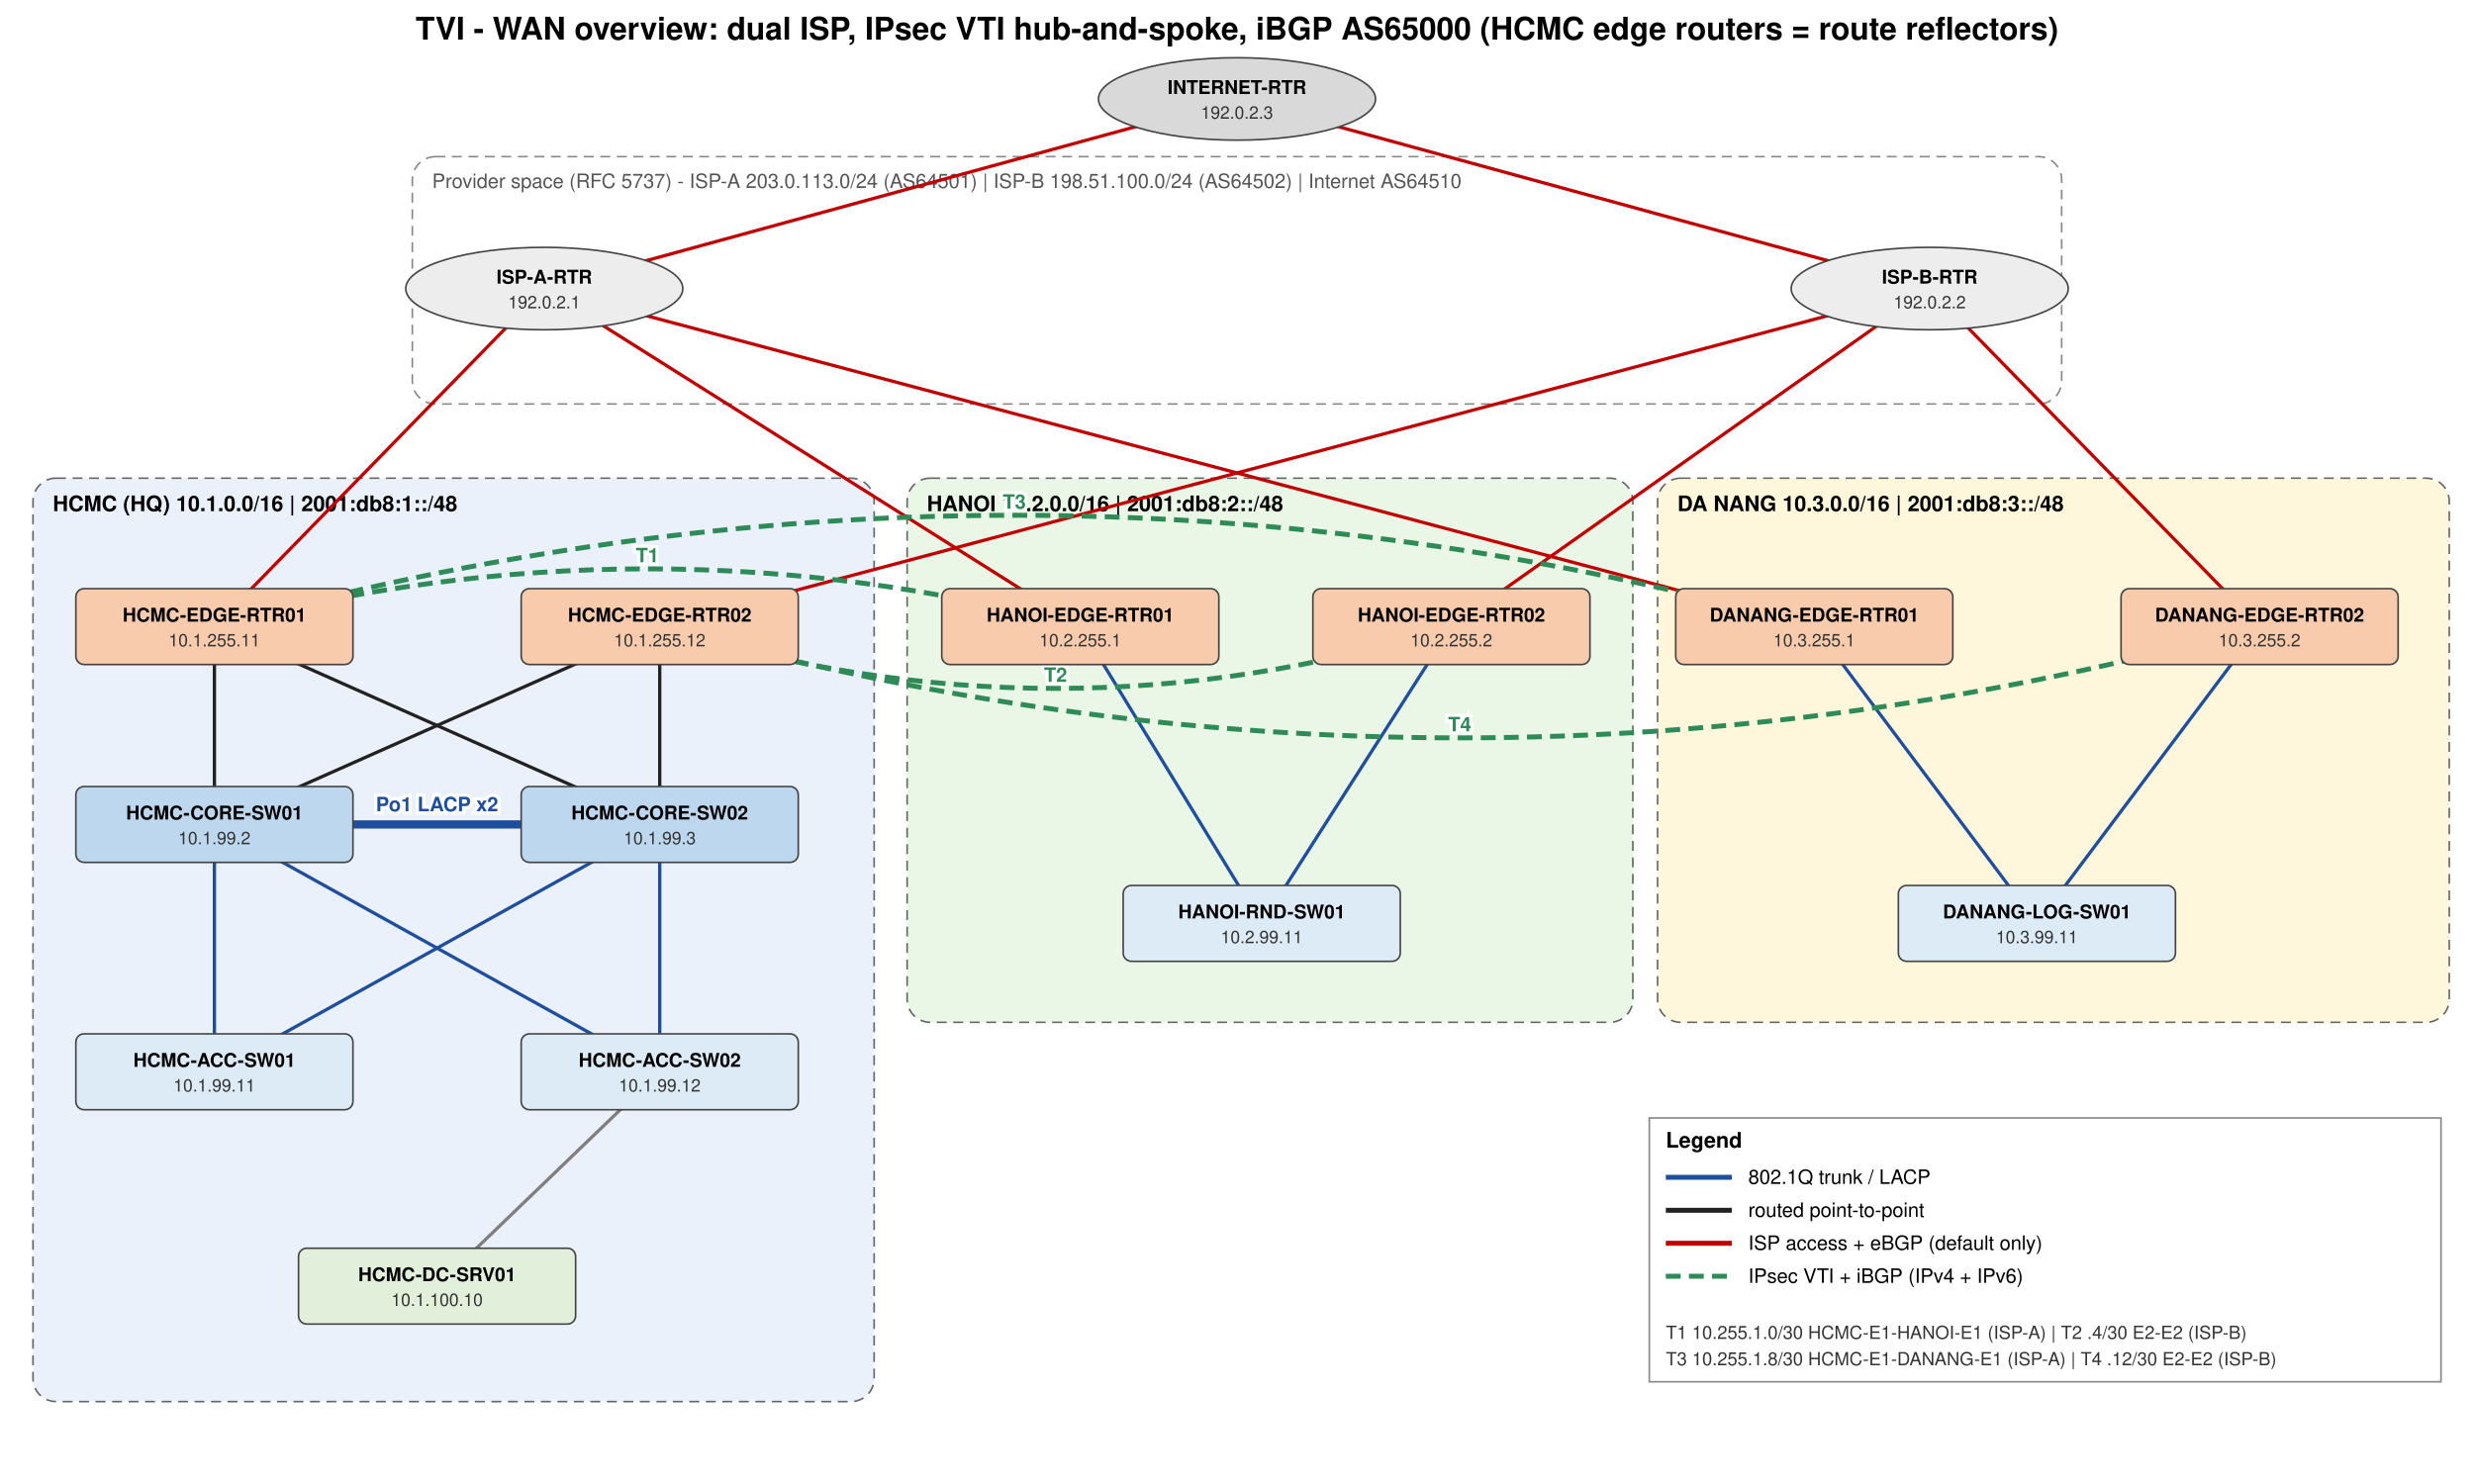
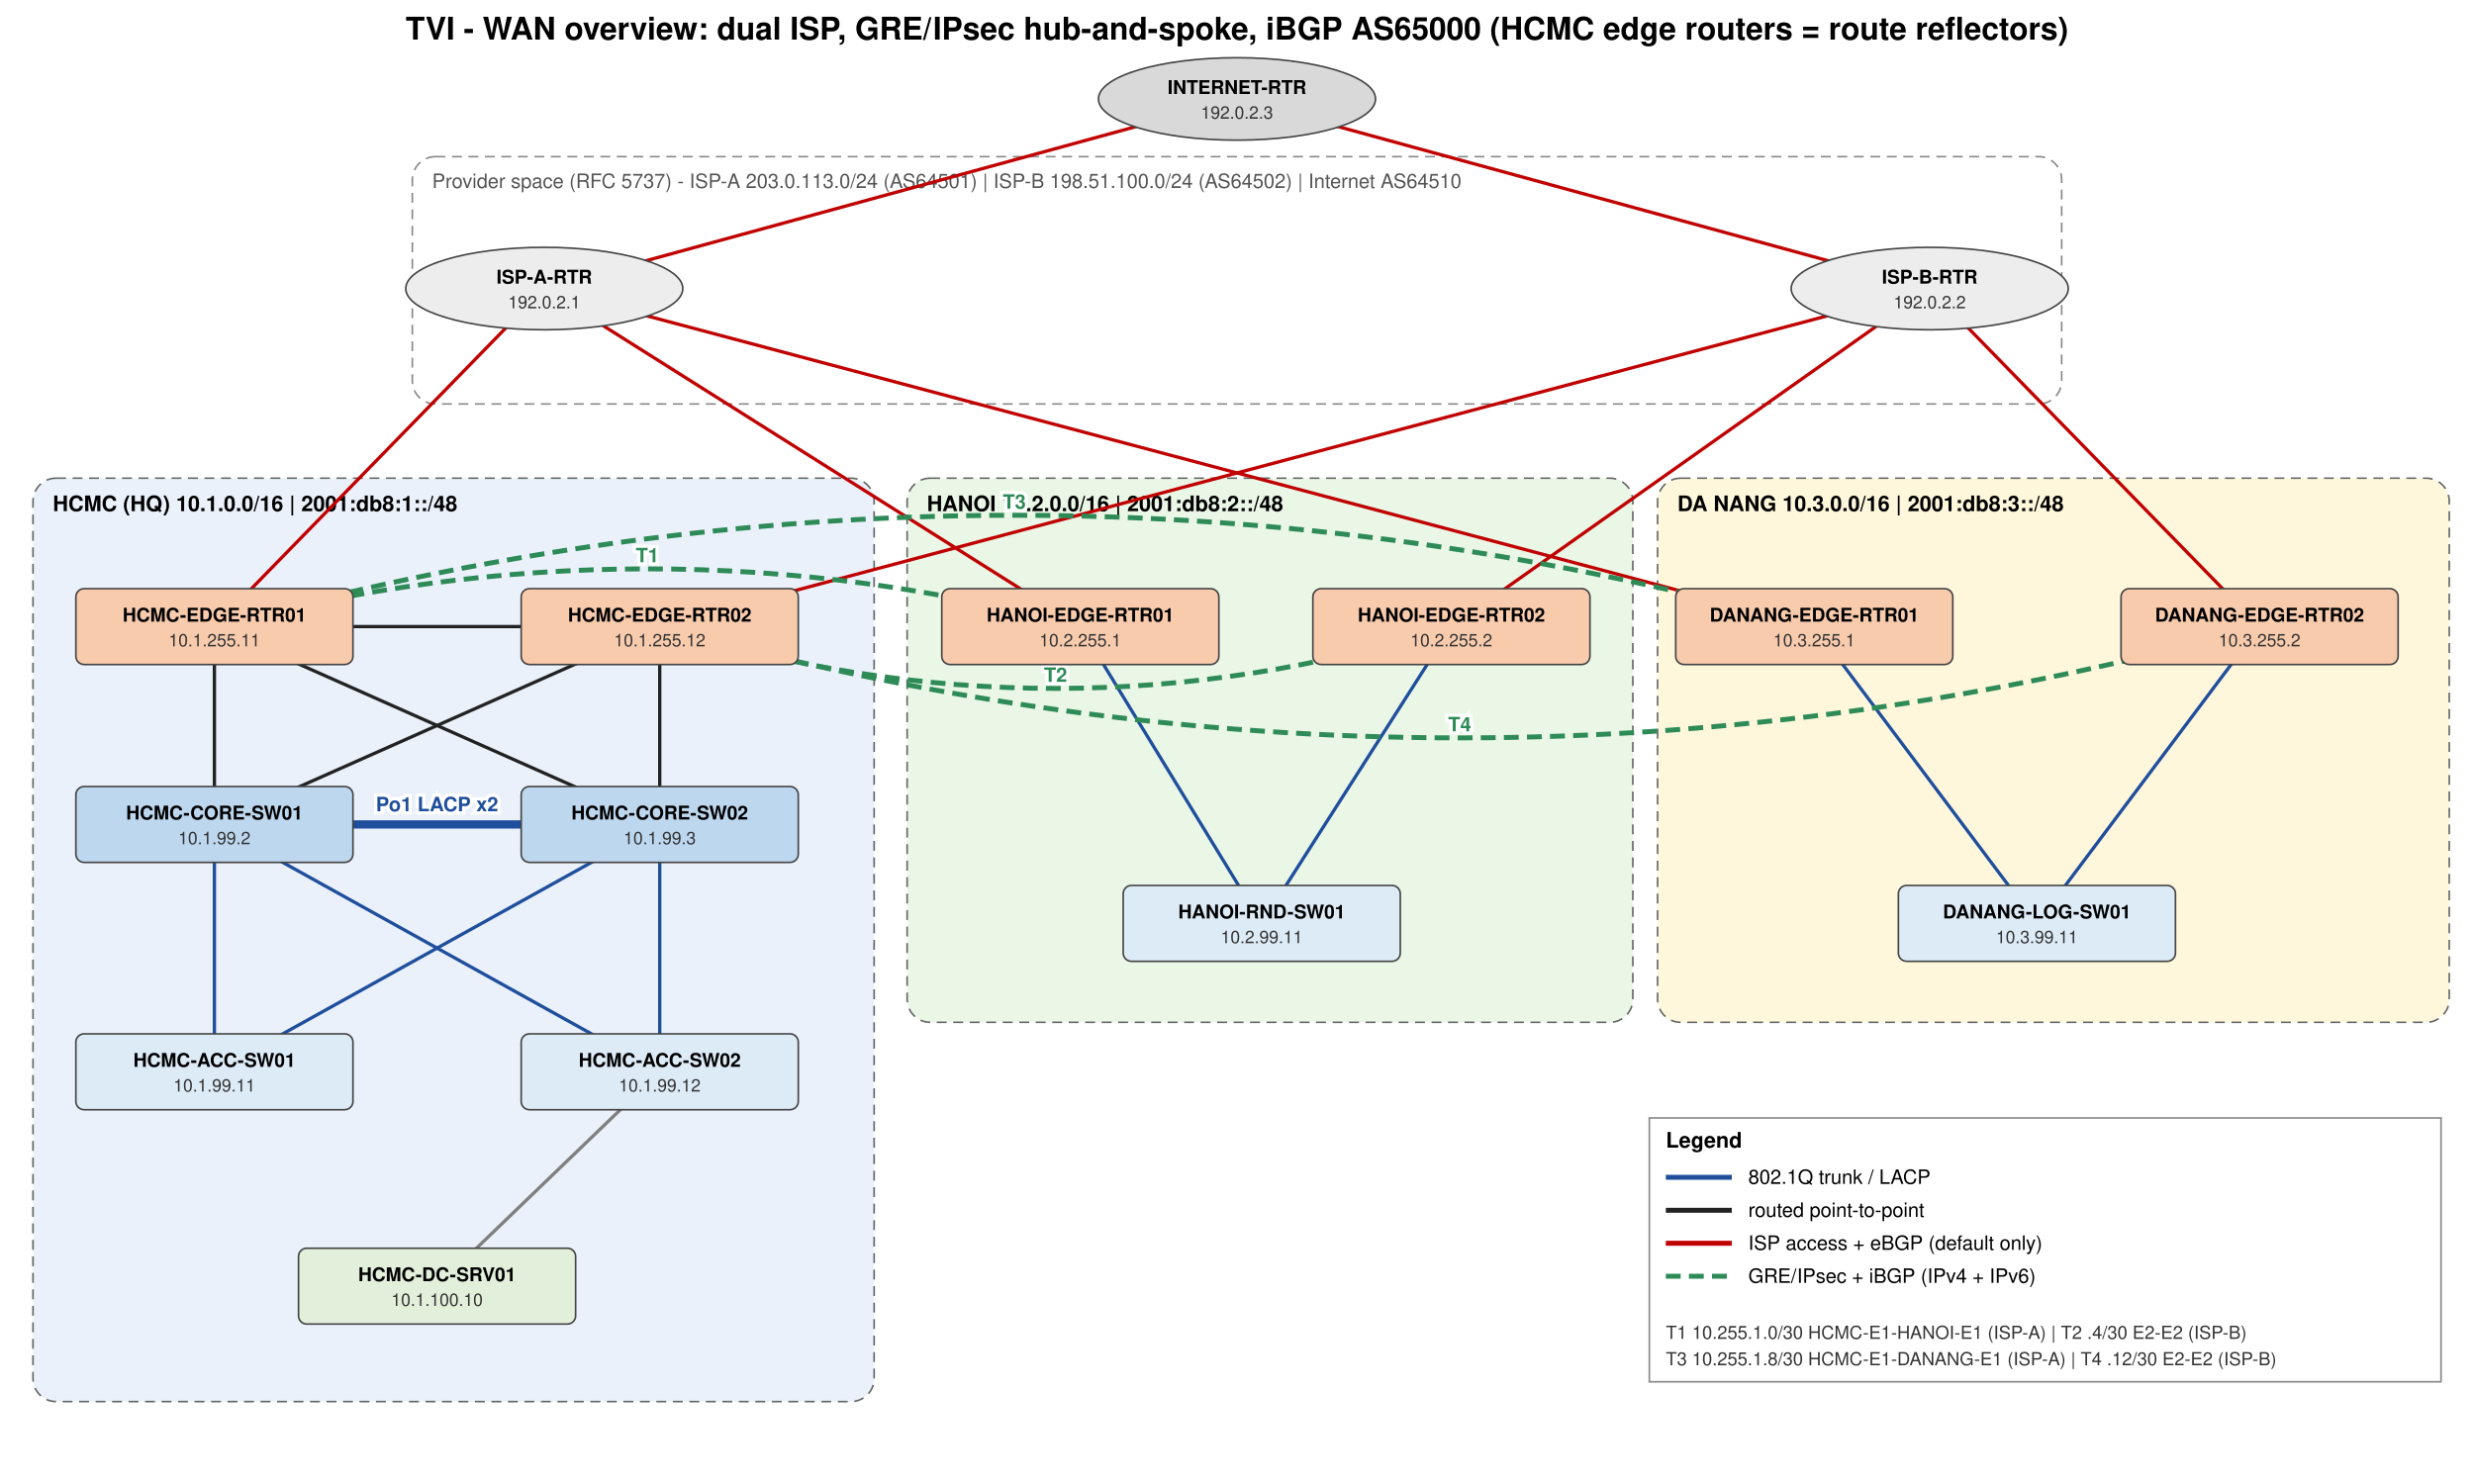
<svg xmlns="http://www.w3.org/2000/svg" width="1500" height="900" font-family="Helvetica, Arial, sans-serif">
  <rect width="1500" height="900" fill="white" />
-   <text x="750" y="24" font-size="19" text-anchor="middle" font-weight="bold">TVI - WAN overview: dual ISP, IPsec VTI hub-and-spoke, iBGP AS65000 (HCMC edge routers = route reflectors)</text>
+   <text x="750" y="24" font-size="19" text-anchor="middle" font-weight="bold">TVI - WAN overview: dual ISP, GRE/IPsec hub-and-spoke, iBGP AS65000 (HCMC edge routers = route reflectors)</text>
  <rect x="20" y="290" width="510" height="560" rx="14" fill="#EAF1FB" stroke="#666" stroke-dasharray="6 4" />
  <text x="32" y="310" font-size="13" font-weight="bold">HCMC (HQ)  10.1.0.0/16 | 2001:db8:1::/48</text>
  <rect x="550" y="290" width="440" height="330" rx="14" fill="#EAF6E6" stroke="#666" stroke-dasharray="6 4" />
  <text x="562" y="310" font-size="13" font-weight="bold">HANOI  10.2.0.0/16 | 2001:db8:2::/48</text>
  <rect x="1005" y="290" width="480" height="330" rx="14" fill="#FFF7DC" stroke="#666" stroke-dasharray="6 4" />
  <text x="1017" y="310" font-size="13" font-weight="bold">DA NANG  10.3.0.0/16 | 2001:db8:3::/48</text>
  <rect x="250" y="95" width="1000" height="150" rx="14" fill="none" stroke="#888" stroke-dasharray="6 4" />
  <text x="262" y="114" font-size="12" fill="#555">Provider space (RFC 5737) - ISP-A 203.0.113.0/24 (AS64501) | ISP-B 198.51.100.0/24 (AS64502) | Internet AS64510</text>
  <line x1="130" y1="500" x2="130" y2="650" stroke="#1f4e9c" stroke-width="2" />
  <line x1="130" y1="500" x2="400" y2="650" stroke="#1f4e9c" stroke-width="2" />
  <line x1="400" y1="500" x2="130" y2="650" stroke="#1f4e9c" stroke-width="2" />
  <line x1="400" y1="500" x2="400" y2="650" stroke="#1f4e9c" stroke-width="2" />
  <line x1="130" y1="500" x2="130" y2="380" stroke="#222222" stroke-width="2" />
  <line x1="130" y1="500" x2="400" y2="380" stroke="#222222" stroke-width="2" />
  <line x1="400" y1="500" x2="130" y2="380" stroke="#222222" stroke-width="2" />
  <line x1="400" y1="500" x2="400" y2="380" stroke="#222222" stroke-width="2" />
+   <line x1="130" y1="380" x2="400" y2="380" stroke="#222222" stroke-width="2" />
  <line x1="400" y1="650" x2="265" y2="780" stroke="#7f7f7f" stroke-width="2" />
  <line x1="130" y1="380" x2="330" y2="175" stroke="#c00000" stroke-width="2" />
  <line x1="400" y1="380" x2="1170" y2="175" stroke="#c00000" stroke-width="2" />
  <line x1="655" y1="380" x2="330" y2="175" stroke="#c00000" stroke-width="2" />
  <line x1="880" y1="380" x2="1170" y2="175" stroke="#c00000" stroke-width="2" />
  <line x1="655" y1="380" x2="765" y2="560" stroke="#1f4e9c" stroke-width="2" />
  <line x1="880" y1="380" x2="765" y2="560" stroke="#1f4e9c" stroke-width="2" />
  <line x1="1100" y1="380" x2="330" y2="175" stroke="#c00000" stroke-width="2" />
  <line x1="1370" y1="380" x2="1170" y2="175" stroke="#c00000" stroke-width="2" />
  <line x1="1100" y1="380" x2="1235" y2="560" stroke="#1f4e9c" stroke-width="2" />
  <line x1="1370" y1="380" x2="1235" y2="560" stroke="#1f4e9c" stroke-width="2" />
  <line x1="330" y1="175" x2="750" y2="60" stroke="#c00000" stroke-width="2" />
  <line x1="1170" y1="175" x2="750" y2="60" stroke="#c00000" stroke-width="2" />
  <line x1="130" y1="500" x2="400" y2="500" stroke="#1f4e9c" stroke-width="5" />
  <text x="265.0" y="492.0" font-size="12" font-weight="bold" fill="#1f4e9c" text-anchor="middle" paint-order="stroke" stroke="white" stroke-width="4">Po1 LACP x2</text>
  <path d="M130,380 Q392.5,310.0 655,380" fill="none" stroke="#2e8b57" stroke-width="3" stroke-dasharray="9 5" />
  <text x="392.5" y="341.0" font-size="12" font-weight="bold" fill="#2e8b57" text-anchor="middle" paint-order="stroke" stroke="white" stroke-width="4">T1</text>
  <path d="M400,380 Q640.0,455.0 880,380" fill="none" stroke="#2e8b57" stroke-width="3" stroke-dasharray="9 5" />
  <text x="640.0" y="413.5" font-size="12" font-weight="bold" fill="#2e8b57" text-anchor="middle" paint-order="stroke" stroke="white" stroke-width="4">T2</text>
  <path d="M130,380 Q615.0,245.0 1100,380" fill="none" stroke="#2e8b57" stroke-width="3" stroke-dasharray="9 5" />
  <text x="615.0" y="308.5" font-size="12" font-weight="bold" fill="#2e8b57" text-anchor="middle" paint-order="stroke" stroke="white" stroke-width="4">T3</text>
  <path d="M400,380 Q885.0,515.0 1370,380" fill="none" stroke="#2e8b57" stroke-width="3" stroke-dasharray="9 5" />
  <text x="885.0" y="443.5" font-size="12" font-weight="bold" fill="#2e8b57" text-anchor="middle" paint-order="stroke" stroke="white" stroke-width="4">T4</text>
  <ellipse cx="750" cy="60" rx="84.0" ry="25.0" fill="#D9D9D9" stroke="#444" />
  <text x="750" y="57" font-size="11.5" font-weight="bold" text-anchor="middle">INTERNET-RTR</text>
  <text x="750" y="72" font-size="10.5" text-anchor="middle" fill="#333">192.0.2.3</text>
  <ellipse cx="330" cy="175" rx="84.0" ry="25.0" fill="#EDEDED" stroke="#444" />
  <text x="330" y="172" font-size="11.5" font-weight="bold" text-anchor="middle">ISP-A-RTR</text>
  <text x="330" y="187" font-size="10.5" text-anchor="middle" fill="#333">192.0.2.1</text>
  <ellipse cx="1170" cy="175" rx="84.0" ry="25.0" fill="#EDEDED" stroke="#444" />
  <text x="1170" y="172" font-size="11.5" font-weight="bold" text-anchor="middle">ISP-B-RTR</text>
  <text x="1170" y="187" font-size="10.5" text-anchor="middle" fill="#333">192.0.2.2</text>
  <rect x="46.0" y="357.0" width="168" height="46" rx="5" fill="#F8CBAD" stroke="#444" />
  <text x="130" y="377" font-size="11.5" font-weight="bold" text-anchor="middle">HCMC-EDGE-RTR01</text>
  <text x="130" y="392" font-size="10.5" text-anchor="middle" fill="#333">10.1.255.11</text>
  <rect x="316.0" y="357.0" width="168" height="46" rx="5" fill="#F8CBAD" stroke="#444" />
  <text x="400" y="377" font-size="11.5" font-weight="bold" text-anchor="middle">HCMC-EDGE-RTR02</text>
  <text x="400" y="392" font-size="10.5" text-anchor="middle" fill="#333">10.1.255.12</text>
  <rect x="46.0" y="477.0" width="168" height="46" rx="5" fill="#BDD7EE" stroke="#444" />
  <text x="130" y="497" font-size="11.5" font-weight="bold" text-anchor="middle">HCMC-CORE-SW01</text>
  <text x="130" y="512" font-size="10.5" text-anchor="middle" fill="#333">10.1.99.2</text>
  <rect x="316.0" y="477.0" width="168" height="46" rx="5" fill="#BDD7EE" stroke="#444" />
  <text x="400" y="497" font-size="11.5" font-weight="bold" text-anchor="middle">HCMC-CORE-SW02</text>
  <text x="400" y="512" font-size="10.5" text-anchor="middle" fill="#333">10.1.99.3</text>
  <rect x="46.0" y="627.0" width="168" height="46" rx="5" fill="#DDEBF7" stroke="#444" />
  <text x="130" y="647" font-size="11.5" font-weight="bold" text-anchor="middle">HCMC-ACC-SW01</text>
  <text x="130" y="662" font-size="10.5" text-anchor="middle" fill="#333">10.1.99.11</text>
  <rect x="316.0" y="627.0" width="168" height="46" rx="5" fill="#DDEBF7" stroke="#444" />
  <text x="400" y="647" font-size="11.5" font-weight="bold" text-anchor="middle">HCMC-ACC-SW02</text>
  <text x="400" y="662" font-size="10.5" text-anchor="middle" fill="#333">10.1.99.12</text>
  <rect x="181.0" y="757.0" width="168" height="46" rx="5" fill="#E2EFDA" stroke="#444" />
  <text x="265" y="777" font-size="11.5" font-weight="bold" text-anchor="middle">HCMC-DC-SRV01</text>
  <text x="265" y="792" font-size="10.5" text-anchor="middle" fill="#333">10.1.100.10</text>
  <rect x="571.0" y="357.0" width="168" height="46" rx="5" fill="#F8CBAD" stroke="#444" />
  <text x="655" y="377" font-size="11.5" font-weight="bold" text-anchor="middle">HANOI-EDGE-RTR01</text>
  <text x="655" y="392" font-size="10.5" text-anchor="middle" fill="#333">10.2.255.1</text>
  <rect x="796.0" y="357.0" width="168" height="46" rx="5" fill="#F8CBAD" stroke="#444" />
  <text x="880" y="377" font-size="11.5" font-weight="bold" text-anchor="middle">HANOI-EDGE-RTR02</text>
  <text x="880" y="392" font-size="10.5" text-anchor="middle" fill="#333">10.2.255.2</text>
  <rect x="681.0" y="537.0" width="168" height="46" rx="5" fill="#DDEBF7" stroke="#444" />
  <text x="765" y="557" font-size="11.5" font-weight="bold" text-anchor="middle">HANOI-RND-SW01</text>
  <text x="765" y="572" font-size="10.5" text-anchor="middle" fill="#333">10.2.99.11</text>
  <rect x="1016.0" y="357.0" width="168" height="46" rx="5" fill="#F8CBAD" stroke="#444" />
  <text x="1100" y="377" font-size="11.5" font-weight="bold" text-anchor="middle">DANANG-EDGE-RTR01</text>
  <text x="1100" y="392" font-size="10.5" text-anchor="middle" fill="#333">10.3.255.1</text>
  <rect x="1286.0" y="357.0" width="168" height="46" rx="5" fill="#F8CBAD" stroke="#444" />
  <text x="1370" y="377" font-size="11.5" font-weight="bold" text-anchor="middle">DANANG-EDGE-RTR02</text>
  <text x="1370" y="392" font-size="10.5" text-anchor="middle" fill="#333">10.3.255.2</text>
  <rect x="1151.0" y="537.0" width="168" height="46" rx="5" fill="#DDEBF7" stroke="#444" />
  <text x="1235" y="557" font-size="11.5" font-weight="bold" text-anchor="middle">DANANG-LOG-SW01</text>
  <text x="1235" y="572" font-size="10.5" text-anchor="middle" fill="#333">10.3.99.11</text>
  <rect x="1000" y="678" width="480" height="160" fill="white" stroke="#888" />
  <text x="1010" y="696" font-size="13" font-weight="bold">Legend</text>
  <line x1="1010" y1="714" x2="1050" y2="714" stroke="#1f4e9c" stroke-width="3" />
  <text x="1060" y="718" font-size="12">802.1Q trunk / LACP</text>
  <line x1="1010" y1="734" x2="1050" y2="734" stroke="#222" stroke-width="3" />
  <text x="1060" y="738" font-size="12">routed point-to-point</text>
  <line x1="1010" y1="754" x2="1050" y2="754" stroke="#c00000" stroke-width="3" />
  <text x="1060" y="758" font-size="12">ISP access + eBGP (default only)</text>
  <line x1="1010" y1="774" x2="1050" y2="774" stroke="#2e8b57" stroke-width="3" stroke-dasharray="9 5" />
-   <text x="1060" y="778" font-size="12">IPsec VTI + iBGP (IPv4 + IPv6)</text>
+   <text x="1060" y="778" font-size="12">GRE/IPsec + iBGP (IPv4 + IPv6)</text>
  <text x="1010" y="828" font-size="11" fill="#333">T3 10.255.1.8/30 HCMC-E1-DANANG-E1 (ISP-A) | T4 .12/30 E2-E2 (ISP-B)</text>
  <text x="1010" y="812" font-size="11" fill="#333">T1 10.255.1.0/30 HCMC-E1-HANOI-E1 (ISP-A) | T2 .4/30 E2-E2 (ISP-B)</text>
</svg>
